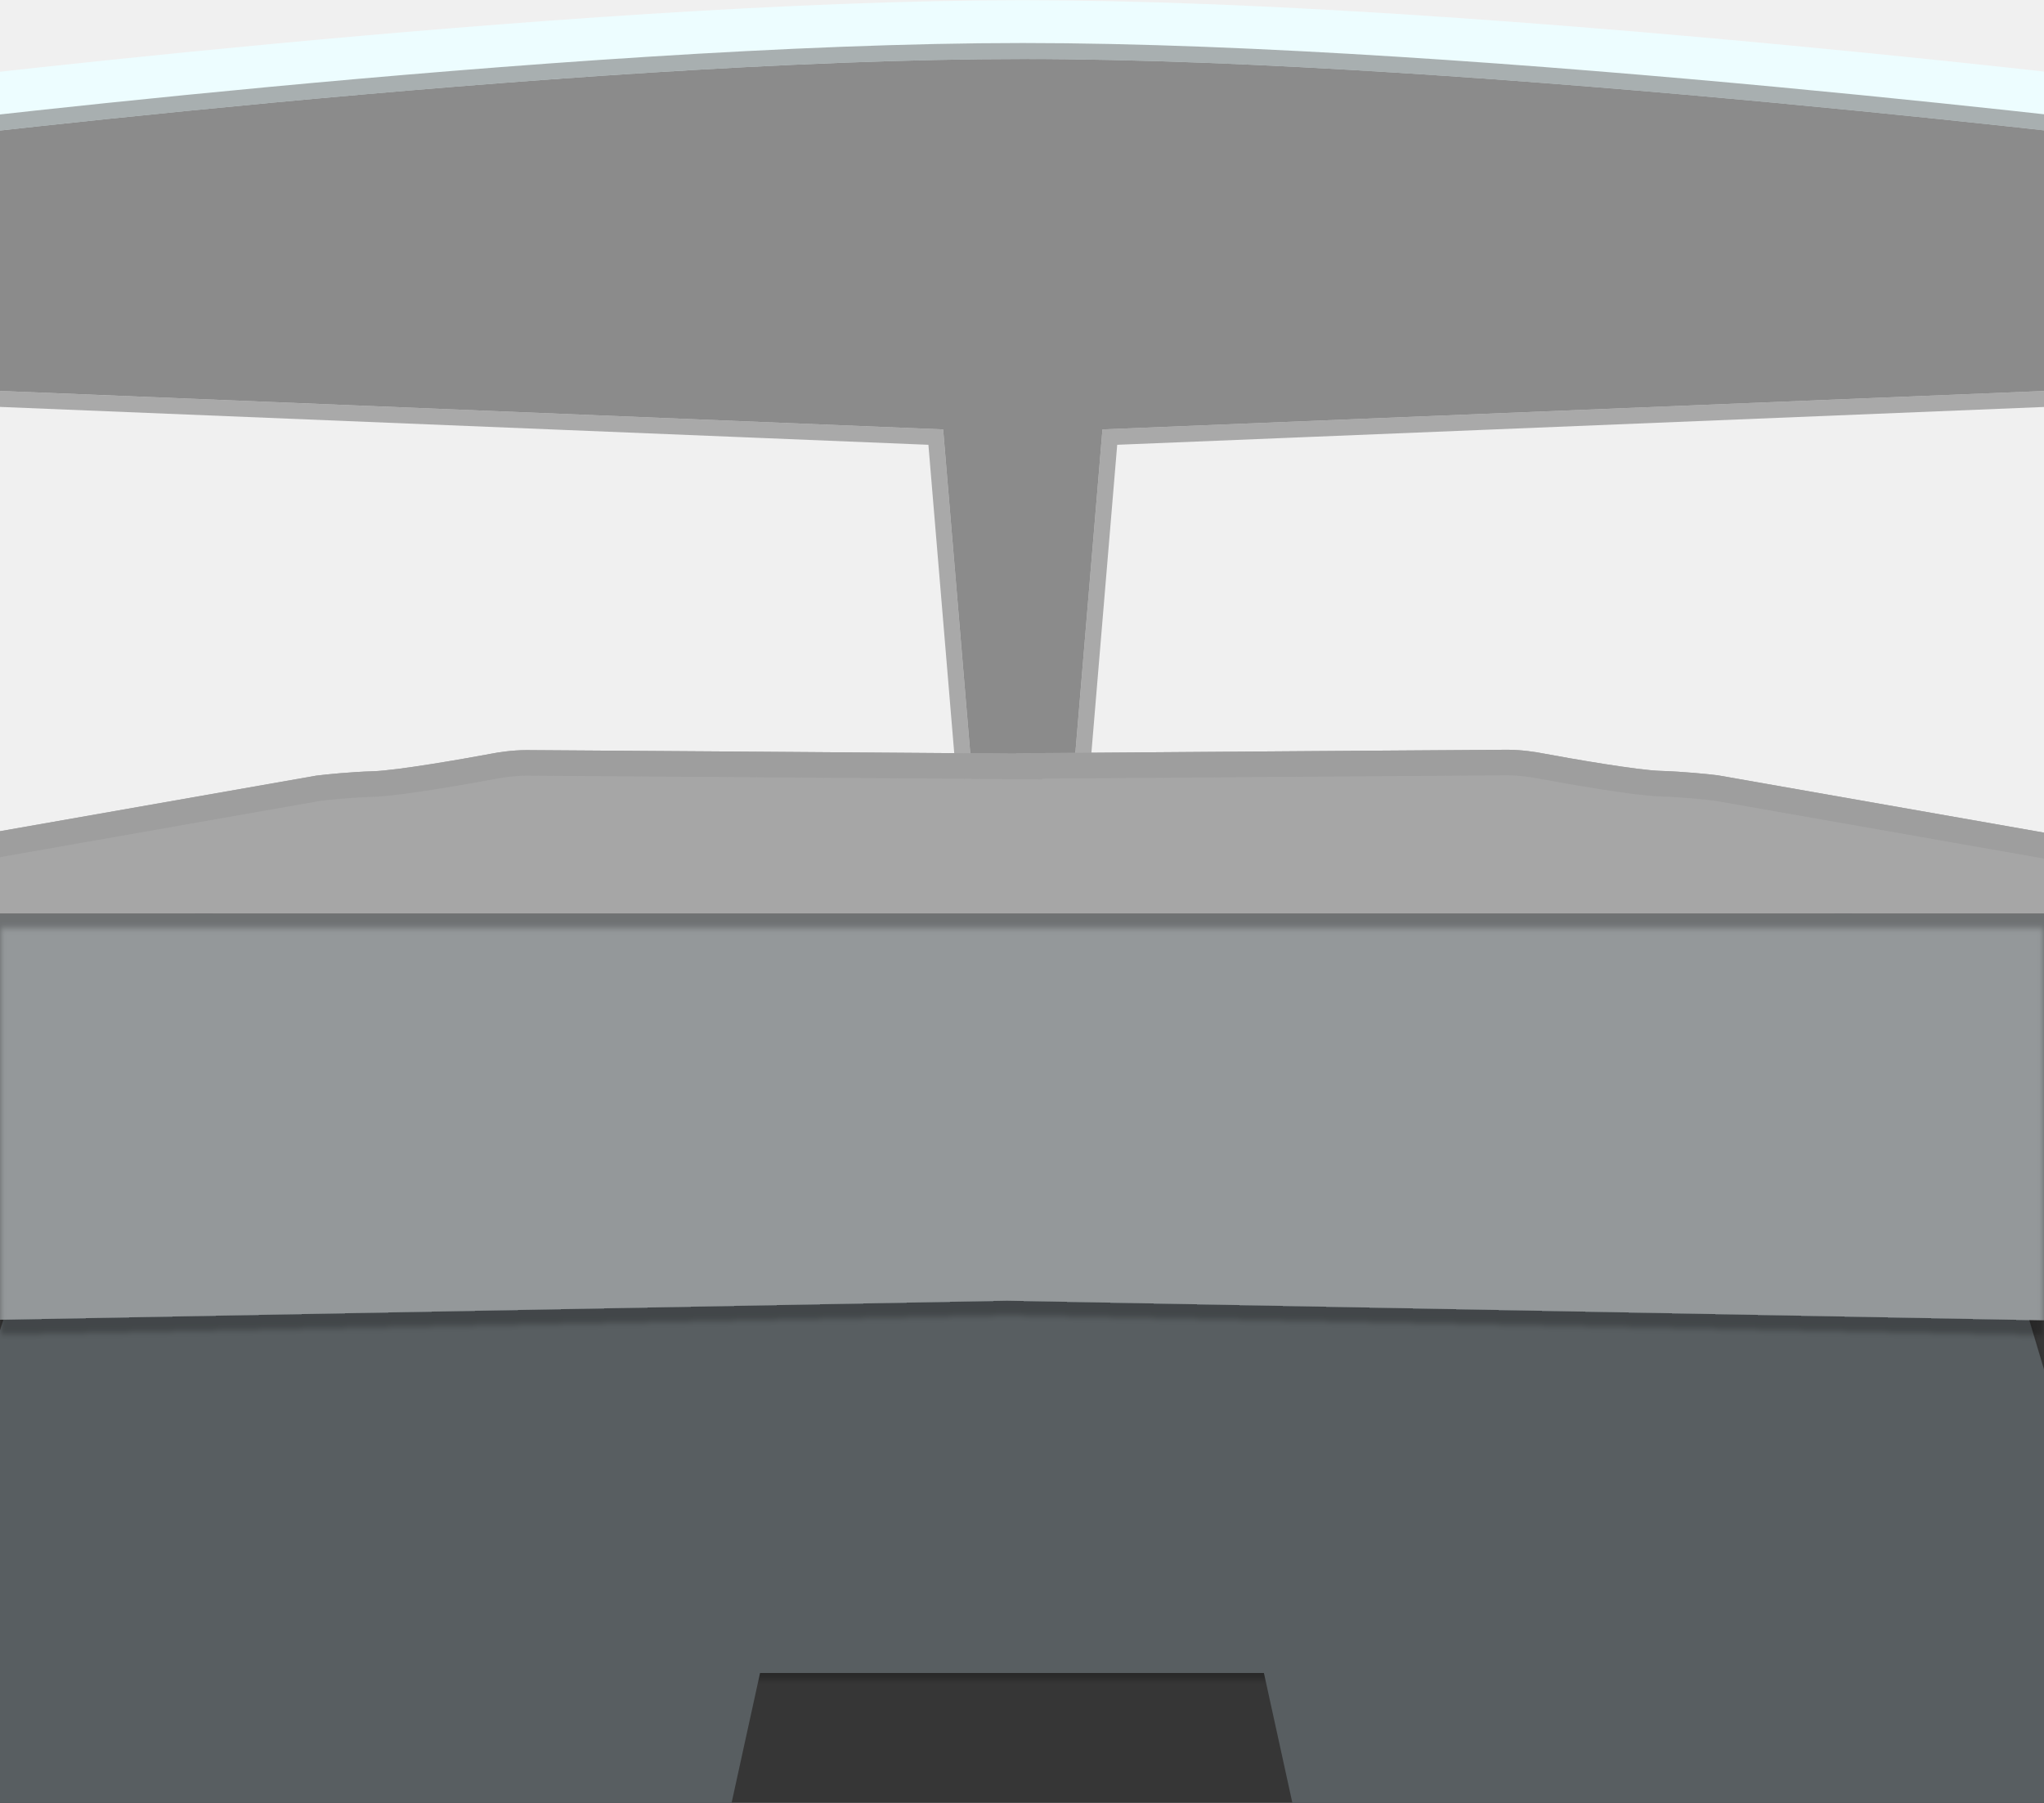
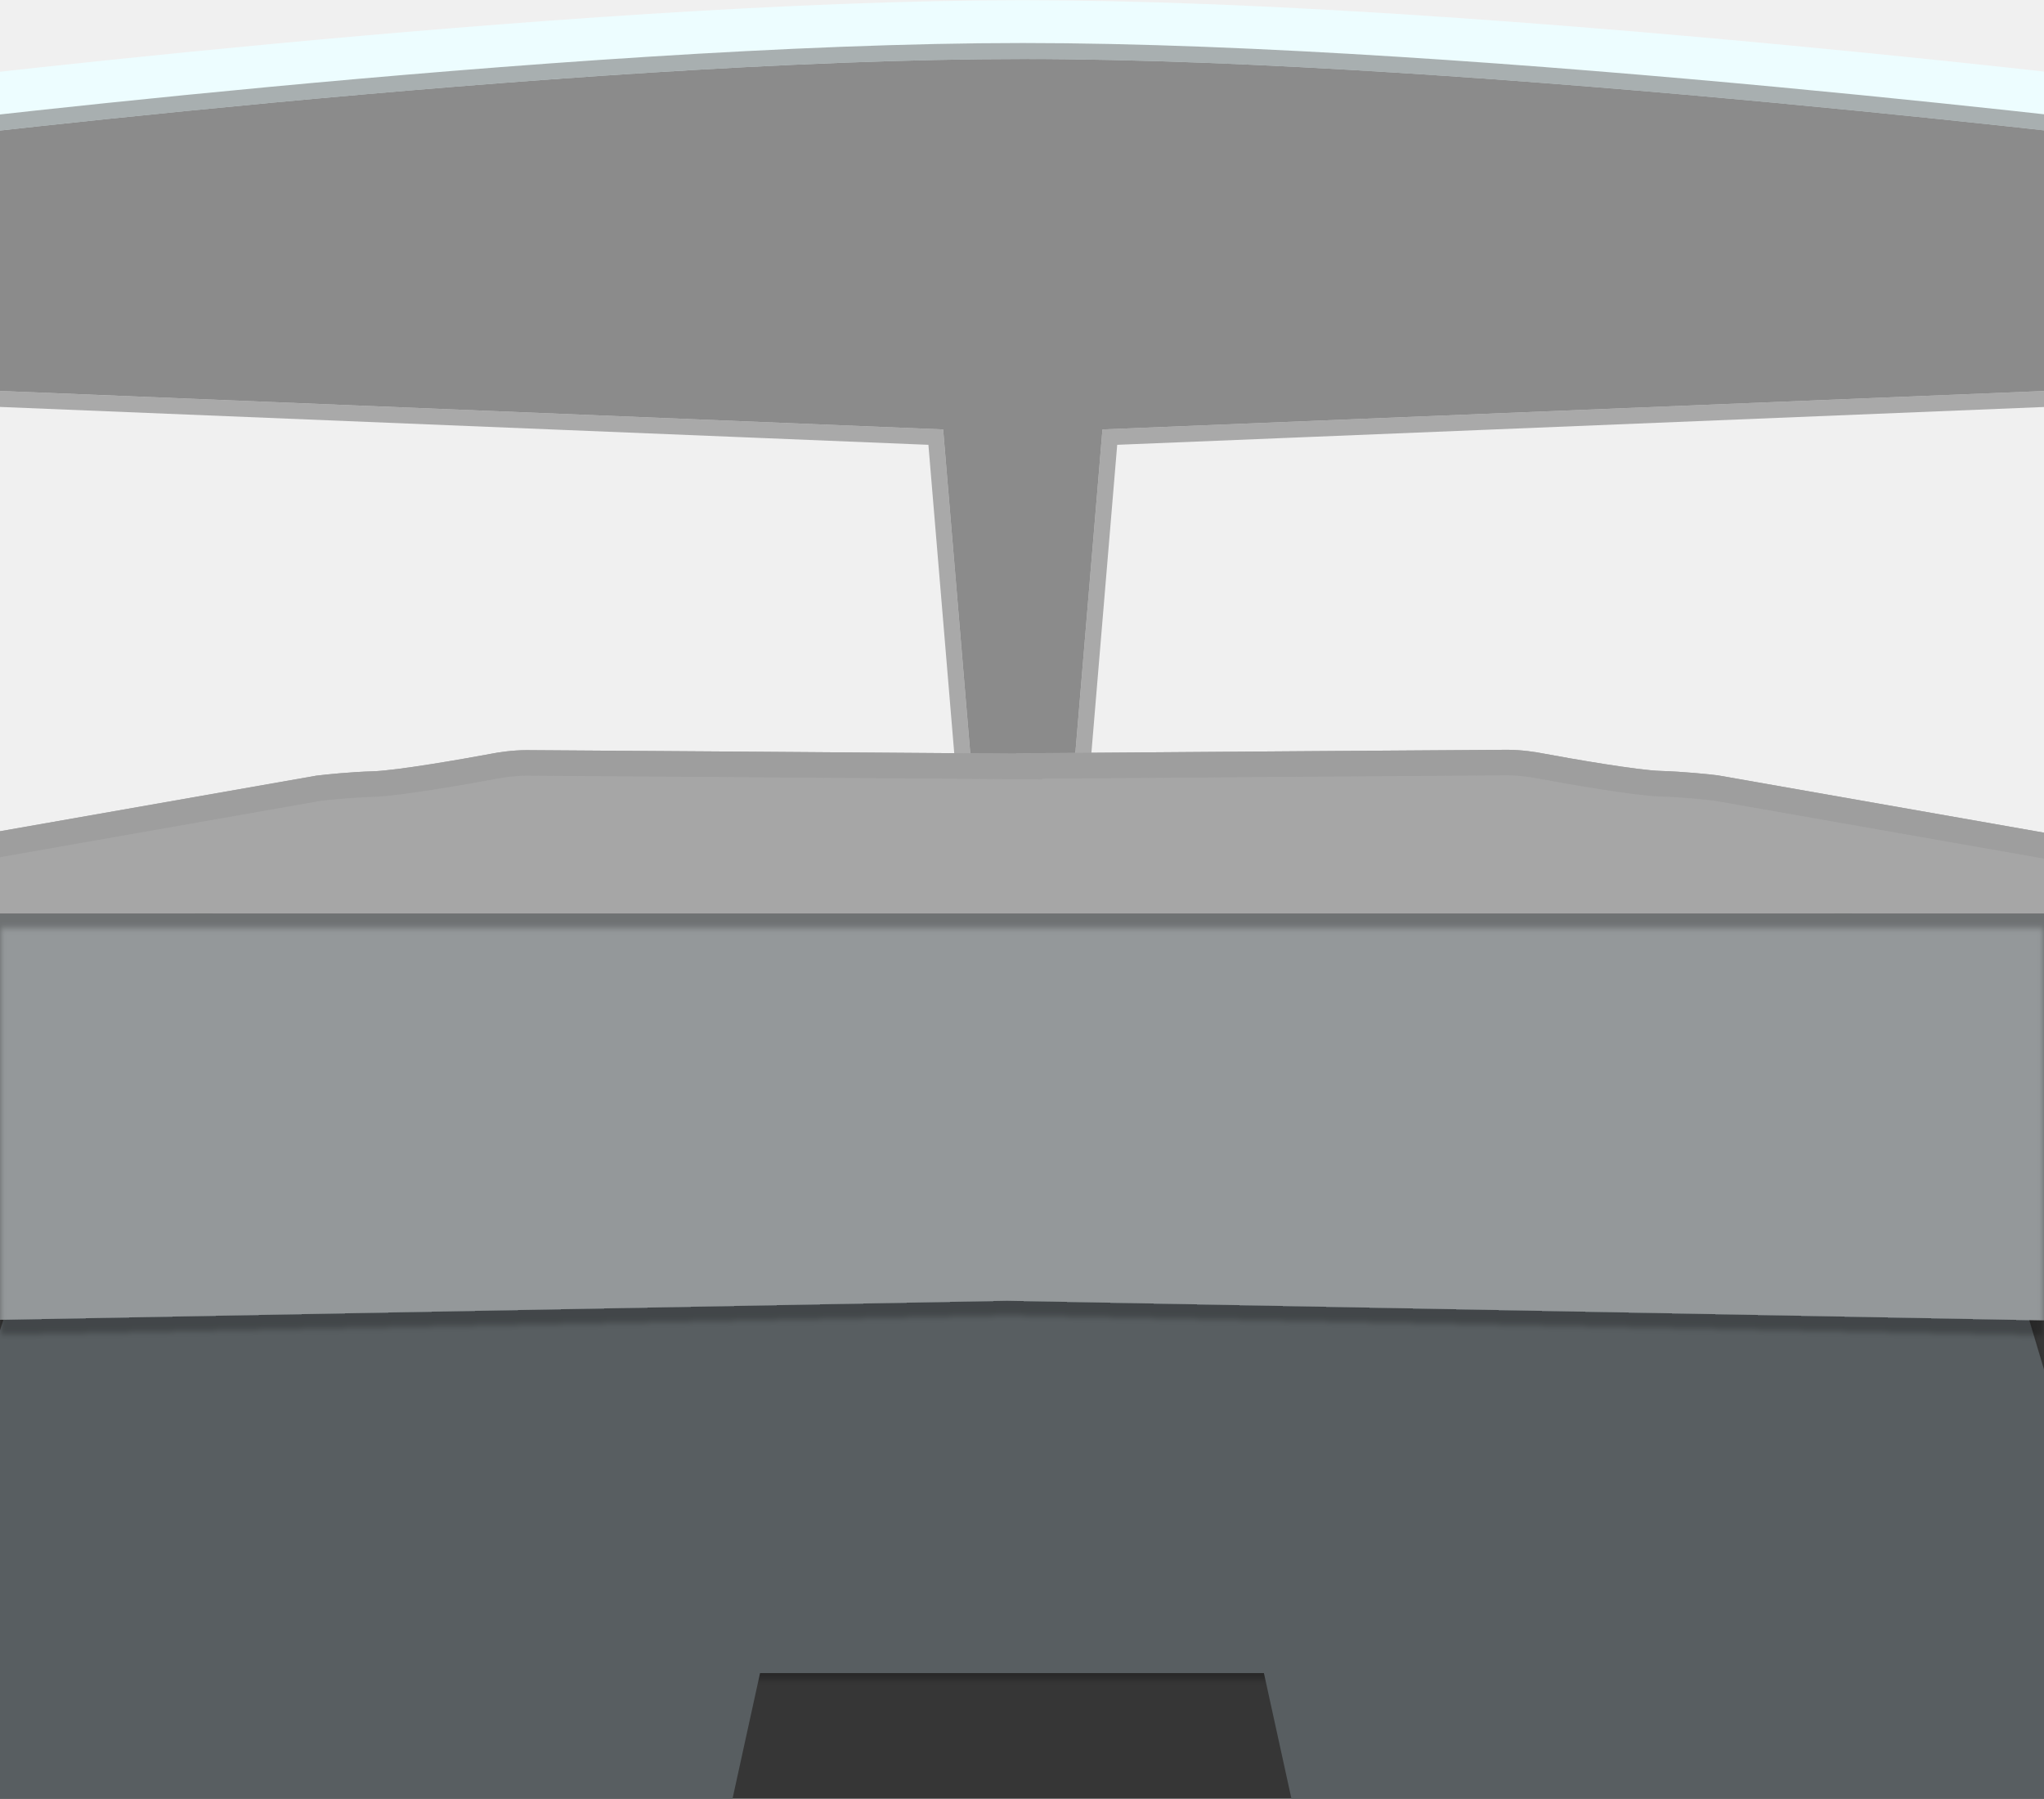
- <svg xmlns="http://www.w3.org/2000/svg" width="1440" height="1270" viewBox="0 0 1440 1270" fill="none">
-   <g clip-path="url(#clip0_1573_141)">
+ <svg xmlns="http://www.w3.org/2000/svg" width="1440" height="1267" viewBox="0 0 1440 1267" fill="none">
+   <g clip-path="url(#clip0_1579_908)">
    <path d="M664.448 283.665L-56.401 254.254L-99.016 61.966C-99.016 61.966 399.712 0.145 720.568 0.145C1041.42 0.144 1540.15 61.964 1540.15 61.964L1497.54 254.253L776.687 283.663L757.481 512.943L720.568 512.944H683.655L664.448 283.665Z" fill="#EDFDFF" />
    <path d="M664.448 302.486L-56.401 273.076L-99.016 103.376C-99.016 103.376 399.712 41.555 720.568 41.555C1041.42 41.554 1540.15 103.375 1540.15 103.375L1497.54 273.075L776.687 302.485L757.481 531.765L720.568 531.766H683.655L664.448 302.486Z" fill="#8B8B8B" />
-     <path d="M-61.858 274.447L-60.833 278.526L-56.63 278.698L659.257 307.905L678.049 532.235L678.48 537.392H683.655H720.568L757.481 537.391L762.655 537.391L763.087 532.234L781.879 307.904L1497.77 278.697L1501.97 278.525L1502.99 274.445L1545.61 104.745L1547.16 98.574L1540.84 97.791L1540.15 103.375C1540.84 97.791 1540.84 97.791 1540.84 97.79L1540.82 97.788L1540.75 97.78L1540.48 97.746L1539.4 97.613C1538.44 97.496 1537.02 97.322 1535.15 97.095C1531.41 96.642 1525.89 95.977 1518.76 95.131C1504.48 93.439 1483.74 91.023 1457.84 88.124C1406.04 82.325 1333.64 74.594 1251.21 66.863C1086.39 51.405 881.272 35.928 720.568 35.928C559.864 35.929 354.751 51.405 189.93 66.864C107.494 74.595 35.092 82.326 -16.702 88.125C-42.6 91.024 -63.347 93.441 -77.621 95.132C-84.759 95.978 -90.278 96.643 -94.014 97.096C-95.882 97.323 -97.305 97.497 -98.26 97.614C-98.738 97.673 -99.1 97.717 -99.342 97.747L-99.615 97.781L-99.684 97.789L-99.702 97.791C-99.706 97.792 -99.708 97.792 -99.016 103.376L-99.708 97.792L-106.022 98.575L-104.472 104.746L-61.858 274.447Z" stroke="#727272" stroke-opacity="0.56" stroke-width="11.252" />
-     <mask id="path-4-inside-1_1573_141" fill="white">
+     <path d="M1540.84 97.791L1540.15 103.375C1540.84 97.791 1540.84 97.791 1540.84 97.79L1540.82 97.788L1540.75 97.78L1540.48 97.746L1539.4 97.613C1538.44 97.496 1537.02 97.322 1535.15 97.095C1531.41 96.642 1525.89 95.977 1518.76 95.131C1504.48 93.439 1483.74 91.023 1457.84 88.124C1406.04 82.325 1333.64 74.594 1251.21 66.863C1086.39 51.405 881.272 35.928 720.568 35.928C559.864 35.929 354.751 51.405 189.93 66.864C107.494 74.595 35.092 82.326 -16.702 88.125C-42.6 91.024 -63.347 93.441 -77.621 95.132C-84.759 95.978 -90.278 96.643 -94.014 97.096C-95.882 97.323 -97.305 97.497 -98.26 97.614C-98.738 97.673 -99.1 97.717 -99.342 97.747L-99.615 97.781L-99.684 97.789L-99.702 97.791C-99.706 97.792 -99.708 97.792 -99.016 103.376L-99.708 97.792L-106.022 98.575L-104.472 104.746L-61.858 274.447L-60.833 278.526L-56.63 278.698L659.257 307.905L678.049 532.235L678.48 537.392H683.655H720.568L757.481 537.391L762.655 537.391L763.087 532.234L781.879 307.904L1497.77 278.697L1501.97 278.525L1502.99 274.445L1545.61 104.745L1547.16 98.574L1540.84 97.791Z" stroke="#727272" stroke-opacity="0.56" stroke-width="11.252" />
+     <mask id="path-4-inside-1_1579_908" fill="white">
      <path fill-rule="evenodd" clip-rule="evenodd" d="M1482.02 593.908L1210.12 546.136C1203.52 545.309 1186.23 543.531 1169.91 543.034C1153.58 542.538 1107.49 534.555 1086.48 530.626C1082.48 529.799 1071.95 528.145 1061.87 528.145C1051.79 528.145 827.189 529.799 716.15 530.626V530.868C604.911 530.04 381.079 528.391 371.013 528.391C360.93 528.391 350.406 530.045 346.405 530.872C325.397 534.802 279.301 542.784 262.976 543.281C246.65 543.777 229.364 545.555 222.762 546.383L-49.132 594.154L-73.141 1130.19H716.733V1129.94H1506.02L1482.02 593.908Z" />
    </mask>
    <path fill-rule="evenodd" clip-rule="evenodd" d="M1482.02 593.908L1210.12 546.136C1203.52 545.309 1186.23 543.531 1169.91 543.034C1153.58 542.538 1107.49 534.555 1086.48 530.626C1082.48 529.799 1071.95 528.145 1061.87 528.145C1051.79 528.145 827.189 529.799 716.15 530.626V530.868C604.911 530.04 381.079 528.391 371.013 528.391C360.93 528.391 350.406 530.045 346.405 530.872C325.397 534.802 279.301 542.784 262.976 543.281C246.65 543.777 229.364 545.555 222.762 546.383L-49.132 594.154L-73.141 1130.19H716.733V1129.94H1506.02L1482.02 593.908Z" fill="#A6A6A6" />
-     <path d="M1210.12 546.136L1213.24 528.404L1212.8 528.327L1212.36 528.272L1210.12 546.136ZM1482.02 593.908L1500 593.102L1499.35 578.675L1485.13 576.176L1482.02 593.908ZM1169.91 543.034L1169.36 561.03L1169.36 561.03L1169.91 543.034ZM1086.48 530.626L1082.83 548.257L1083 548.292L1083.17 548.323L1086.48 530.626ZM716.15 530.626L716.016 512.623L698.146 512.756V530.626H716.15ZM716.15 530.868L716.016 548.872L734.154 549.007V530.868H716.15ZM346.405 530.872L349.715 548.57L349.882 548.538L350.049 548.504L346.405 530.872ZM222.762 546.383L220.524 528.518L220.083 528.574L219.646 528.65L222.762 546.383ZM-49.132 594.154L-52.248 576.422L-66.472 578.921L-67.118 593.349L-49.132 594.154ZM-73.141 1130.19L-91.126 1129.38L-91.969 1148.19H-73.141V1130.19ZM716.733 1130.19V1148.19H734.737V1130.19H716.733ZM716.733 1129.94V1111.94H698.729V1129.94H716.733ZM1506.02 1129.94V1147.94H1524.85L1524.01 1129.14L1506.02 1129.94ZM1207.01 563.869L1478.9 611.64L1485.13 576.176L1213.24 528.404L1207.01 563.869ZM1169.36 561.03C1184.96 561.504 1201.66 563.221 1207.88 564.001L1212.36 528.272C1205.38 527.398 1187.5 525.557 1170.45 525.039L1169.36 561.03ZM1083.17 548.323C1103.58 552.141 1151.31 560.481 1169.36 561.03L1170.45 525.039C1155.86 524.595 1111.39 516.97 1089.79 512.929L1083.17 548.323ZM1061.87 546.148C1070.39 546.148 1079.64 547.598 1082.83 548.257L1090.12 512.995C1085.31 512 1073.52 510.141 1061.87 510.141V546.148ZM716.284 548.63C827.403 547.802 1051.88 546.148 1061.87 546.148V510.141C1051.7 510.141 826.974 511.796 716.016 512.623L716.284 548.63ZM734.154 530.868V530.626H698.146V530.868H734.154ZM716.284 512.865C605.125 512.037 381.168 510.387 371.013 510.387V546.395C380.99 546.395 604.697 548.042 716.016 548.872L716.284 512.865ZM371.013 510.387C359.364 510.387 347.573 512.246 342.76 513.241L350.049 548.504C353.239 547.844 362.495 546.395 371.013 546.395V510.387ZM343.094 513.175C321.492 517.216 277.026 524.841 262.429 525.285L263.523 561.276C281.577 560.727 329.302 552.388 349.715 548.57L343.094 513.175ZM262.429 525.285C245.379 525.803 227.503 527.644 220.524 528.518L225 564.247C231.225 563.467 247.921 561.751 263.523 561.276L262.429 525.285ZM219.646 528.65L-52.248 576.422L-46.017 611.887L225.877 564.115L219.646 528.65ZM-67.118 593.349L-91.126 1129.38L-55.155 1130.99L-31.146 594.96L-67.118 593.349ZM-73.141 1148.19H716.733V1112.18H-73.141V1148.19ZM734.737 1130.19V1129.94H698.729V1130.19H734.737ZM1506.02 1111.94H716.733V1147.94H1506.02V1111.94ZM1464.03 594.713L1488.04 1130.75L1524.01 1129.14L1500 593.102L1464.03 594.713Z" fill="#9E9E9E" mask="url(#path-4-inside-1_1573_141)" />
+     <path d="M1210.12 546.136L1213.24 528.404L1212.8 528.327L1212.36 528.272L1210.12 546.136ZM1482.02 593.908L1500 593.102L1499.35 578.675L1485.13 576.176L1482.02 593.908ZM1169.91 543.034L1169.36 561.03L1169.91 543.034ZM1086.48 530.626L1082.83 548.257L1083 548.292L1083.17 548.323L1086.48 530.626ZM716.15 530.626L716.016 512.623L698.146 512.756V530.626H716.15ZM716.15 530.868L716.016 548.872L734.154 549.007V530.868H716.15ZM346.405 530.872L349.715 548.57L349.882 548.538L350.049 548.504L346.405 530.872ZM222.762 546.383L220.523 528.518L220.083 528.574L219.646 528.65L222.762 546.383ZM-49.132 594.154L-52.248 576.422L-66.472 578.921L-67.118 593.349L-49.132 594.154ZM-73.141 1130.19L-91.126 1129.38L-91.969 1148.19H-73.141V1130.19ZM716.733 1130.19V1148.19H734.737V1130.19H716.733ZM716.733 1129.94V1111.94H698.729V1129.94H716.733ZM1506.02 1129.94V1147.94H1524.85L1524.01 1129.14L1506.02 1129.94ZM1207.01 563.869L1478.9 611.64L1485.13 576.176L1213.24 528.404L1207.01 563.869ZM1169.36 561.03C1184.96 561.504 1201.66 563.221 1207.88 564.001L1212.36 528.272C1205.38 527.398 1187.5 525.557 1170.45 525.039L1169.36 561.03ZM1083.17 548.323C1103.58 552.141 1151.31 560.481 1169.36 561.03L1170.45 525.039C1155.86 524.595 1111.39 516.97 1089.79 512.929L1083.17 548.323ZM1061.87 546.148C1070.39 546.148 1079.64 547.598 1082.83 548.257L1090.12 512.995C1085.31 512 1073.52 510.141 1061.87 510.141V546.148ZM716.284 548.63C827.403 547.802 1051.88 546.148 1061.87 546.148V510.141C1051.7 510.141 826.974 511.796 716.016 512.623L716.284 548.63ZM734.154 530.868V530.626H698.146V530.868H734.154ZM716.284 512.865C605.125 512.037 381.168 510.387 371.013 510.387V546.395C380.99 546.395 604.697 548.042 716.016 548.872L716.284 512.865ZM371.013 510.387C359.364 510.387 347.573 512.246 342.76 513.241L350.049 548.504C353.239 547.844 362.495 546.395 371.013 546.395V510.387ZM343.094 513.175C321.492 517.216 277.026 524.841 262.429 525.285L263.523 561.276C281.577 560.727 329.302 552.388 349.715 548.57L343.094 513.175ZM262.429 525.285C245.379 525.803 227.503 527.644 220.523 528.518L225 564.247C231.225 563.467 247.922 561.751 263.523 561.276L262.429 525.285ZM219.646 528.65L-52.248 576.422L-46.017 611.887L225.877 564.115L219.646 528.65ZM-67.118 593.349L-91.126 1129.38L-55.155 1130.99L-31.146 594.96L-67.118 593.349ZM-73.141 1148.19H716.733V1112.18H-73.141V1148.19ZM734.737 1130.19V1129.94H698.729V1130.19H734.737ZM1506.02 1111.94H716.733V1147.94H1506.02V1111.94ZM1464.03 594.713L1488.04 1130.75L1524.01 1129.14L1500 593.102L1464.03 594.713Z" fill="#9E9E9E" mask="url(#path-4-inside-1_1579_908)" />
    <path d="M218.959 646.84C31.616 632.92 -40.839 671.972 -53.648 693.238V1393.09H720.94H1495.53V693.238C1482.72 671.972 1410.26 632.92 1222.92 646.84L720.94 646.84H218.959Z" fill="#363636" />
-     <g filter="url(#filter0_d_1573_141)">
+     <g filter="url(#filter0_d_1579_908)">
      <path d="M82.295 679.676H1354.7L1504 1178.5H-77.18L82.295 679.676Z" fill="#585E61" />
    </g>
    <path d="M-245.141 1363.91H494.824L581.647 967.675H-337.883L-245.141 1363.91Z" fill="#585E61" />
    <path d="M1671.02 1363.91H931.059L844.236 967.675H1763.77L1671.02 1363.91Z" fill="#585E61" />
-     <g filter="url(#filter1_di_1573_141)">
+     <g filter="url(#filter1_di_1579_908)">
      <path d="M709.479 916.224L-48.375 930.571L-22.342 643.633H709.479H1441.3L1467.33 930.571L709.479 916.224Z" fill="#94989A" />
    </g>
  </g>
  <defs>
-     <filter id="filter0_d_1573_141" x="-81.681" y="679.676" width="1590.18" height="507.826" filterUnits="userSpaceOnUse" color-interpolation-filters="sRGB">
+     <filter id="filter0_d_1579_908" x="-81.681" y="679.676" width="1590.18" height="507.826" filterUnits="userSpaceOnUse" color-interpolation-filters="sRGB">
      <feFlood flood-opacity="0" result="BackgroundImageFix" />
      <feColorMatrix in="SourceAlpha" type="matrix" values="0 0 0 0 0 0 0 0 0 0 0 0 0 0 0 0 0 0 127 0" result="hardAlpha" />
      <feOffset dy="4.501" />
      <feGaussianBlur stdDeviation="2.25" />
      <feComposite in2="hardAlpha" operator="out" />
      <feColorMatrix type="matrix" values="0 0 0 0 0 0 0 0 0 0 0 0 0 0 0 0 0 0 0.25 0" />
-       <feBlend mode="normal" in2="BackgroundImageFix" result="effect1_dropShadow_1573_141" />
-       <feBlend mode="normal" in="SourceGraphic" in2="effect1_dropShadow_1573_141" result="shape" />
+       <feBlend mode="normal" in2="BackgroundImageFix" result="effect1_dropShadow_1579_908" />
+       <feBlend mode="normal" in="SourceGraphic" in2="effect1_dropShadow_1579_908" result="shape" />
    </filter>
-     <filter id="filter1_di_1573_141" x="-52.876" y="643.633" width="1524.71" height="301.566" filterUnits="userSpaceOnUse" color-interpolation-filters="sRGB">
+     <filter id="filter1_di_1579_908" x="-52.876" y="643.633" width="1524.71" height="301.566" filterUnits="userSpaceOnUse" color-interpolation-filters="sRGB">
      <feFlood flood-opacity="0" result="BackgroundImageFix" />
      <feColorMatrix in="SourceAlpha" type="matrix" values="0 0 0 0 0 0 0 0 0 0 0 0 0 0 0 0 0 0 127 0" result="hardAlpha" />
      <feOffset dy="10.127" />
      <feGaussianBlur stdDeviation="2.25" />
      <feComposite in2="hardAlpha" operator="out" />
      <feColorMatrix type="matrix" values="0 0 0 0 0 0 0 0 0 0 0 0 0 0 0 0 0 0 0.25 0" />
-       <feBlend mode="normal" in2="BackgroundImageFix" result="effect1_dropShadow_1573_141" />
-       <feBlend mode="normal" in="SourceGraphic" in2="effect1_dropShadow_1573_141" result="shape" />
+       <feBlend mode="normal" in2="BackgroundImageFix" result="effect1_dropShadow_1579_908" />
+       <feBlend mode="normal" in="SourceGraphic" in2="effect1_dropShadow_1579_908" result="shape" />
      <feColorMatrix in="SourceAlpha" type="matrix" values="0 0 0 0 0 0 0 0 0 0 0 0 0 0 0 0 0 0 127 0" result="hardAlpha" />
      <feOffset dy="10.127" />
      <feGaussianBlur stdDeviation="2.25" />
      <feComposite in2="hardAlpha" operator="arithmetic" k2="-1" k3="1" />
      <feColorMatrix type="matrix" values="0 0 0 0 0 0 0 0 0 0 0 0 0 0 0 0 0 0 0.25 0" />
-       <feBlend mode="normal" in2="shape" result="effect2_innerShadow_1573_141" />
+       <feBlend mode="normal" in2="shape" result="effect2_innerShadow_1579_908" />
    </filter>
-     <clipPath id="clip0_1573_141">
-       <rect width="1440" height="1270" fill="white" />
+     <clipPath id="clip0_1579_908">
+       <rect width="1441" height="1267" fill="white" transform="translate(-1)" />
    </clipPath>
  </defs>
</svg>
